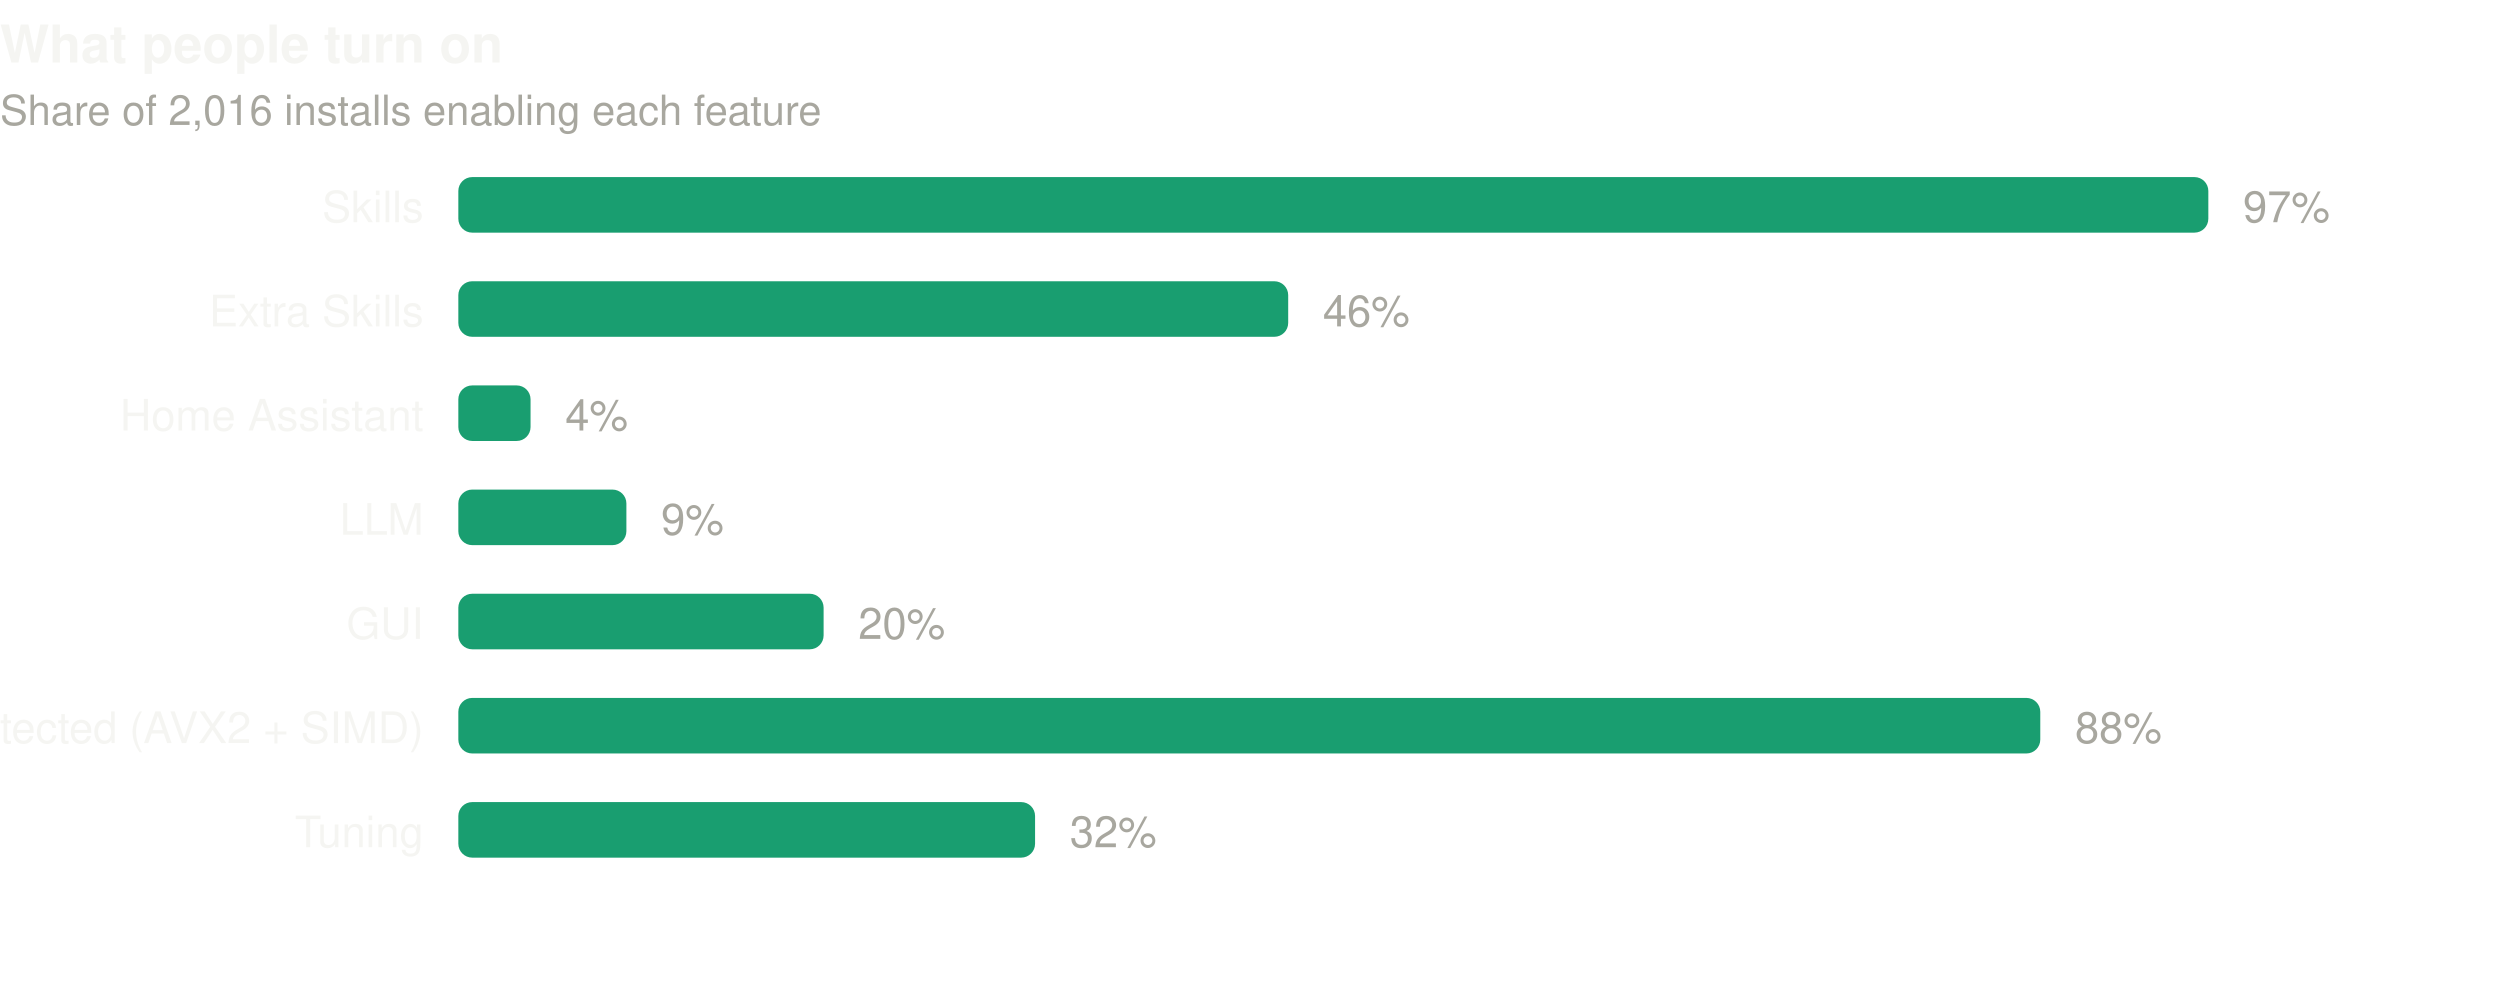
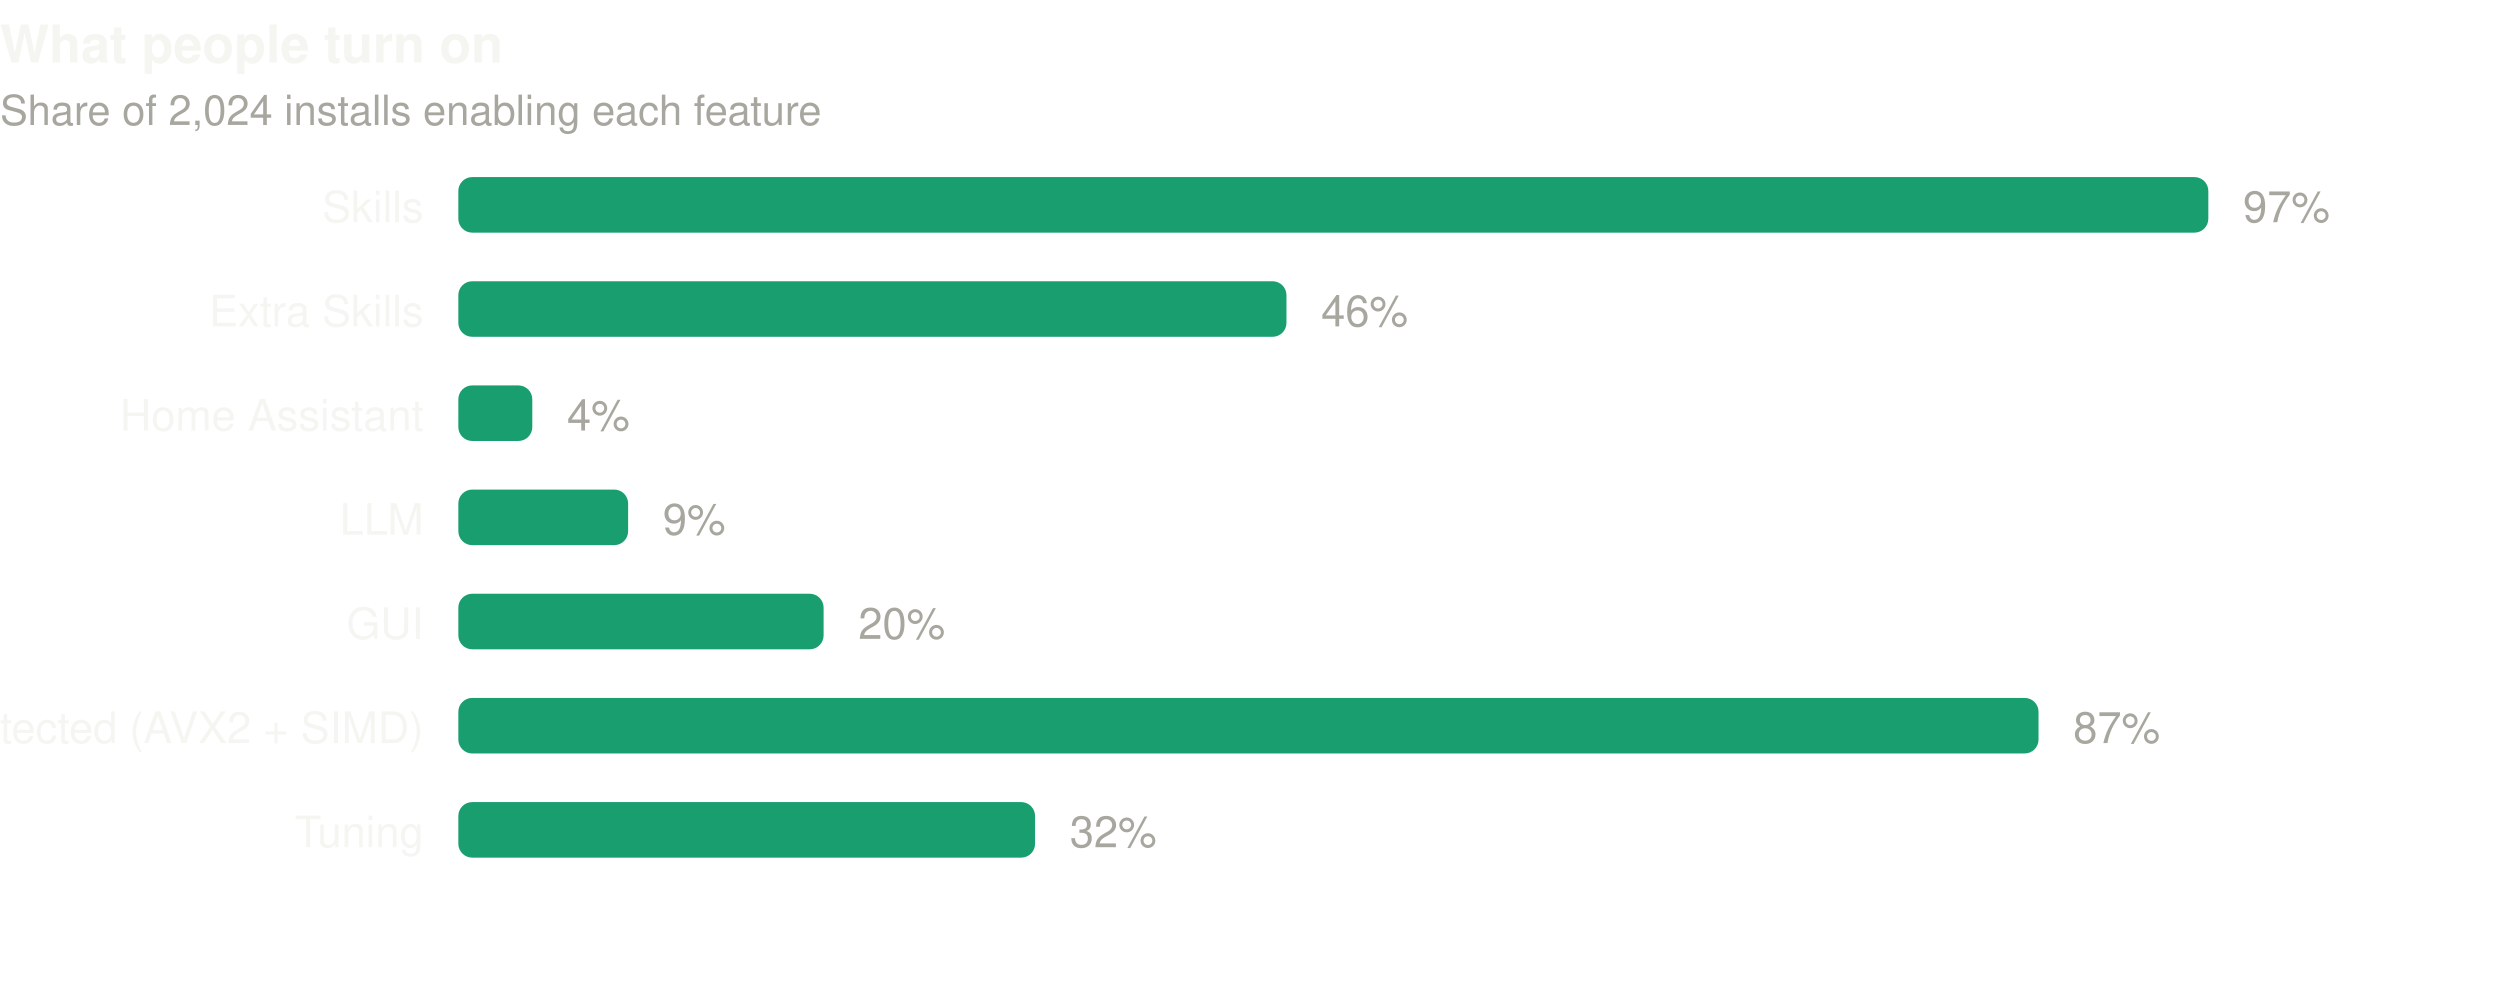
- <svg xmlns="http://www.w3.org/2000/svg" width="720" height="284" viewBox="0 0 720 284" role="img" aria-label="What people turn on. Share of 2,016 installs enabling each feature">
+ <svg xmlns="http://www.w3.org/2000/svg" width="720" height="284" viewBox="0 0 720 284" role="img" aria-label="What people turn on. Share of 2,024 installs enabling each feature">
  <text x="0" y="18" font-family="ui-sans-serif,-apple-system,BlinkMacSystemFont,'Segoe UI',Helvetica,Arial,sans-serif" font-size="15" font-weight="600" fill="#f5f5f2">What people turn on</text>
-   <text x="0" y="36" font-family="ui-sans-serif,-apple-system,BlinkMacSystemFont,'Segoe UI',Helvetica,Arial,sans-serif" font-size="12" fill="#a8a79f">Share of 2,016 installs enabling each feature</text>
+   <text x="0" y="36" font-family="ui-sans-serif,-apple-system,BlinkMacSystemFont,'Segoe UI',Helvetica,Arial,sans-serif" font-size="12" fill="#a8a79f">Share of 2,024 installs enabling each feature</text>
  <text x="122" y="64.0" text-anchor="end" font-family="ui-sans-serif,-apple-system,BlinkMacSystemFont,'Segoe UI',Helvetica,Arial,sans-serif" font-size="12.5" fill="#f5f5f2">Skills</text>
  <rect x="132" y="51.0" width="504.0" height="16" rx="4" fill="#199e70" />
  <text x="646.0" y="64.0" font-family="ui-sans-serif,-apple-system,BlinkMacSystemFont,'Segoe UI',Helvetica,Arial,sans-serif" font-size="12.5" fill="#a8a79f">97%</text>
  <text x="122" y="94.0" text-anchor="end" font-family="ui-sans-serif,-apple-system,BlinkMacSystemFont,'Segoe UI',Helvetica,Arial,sans-serif" font-size="12.5" fill="#f5f5f2">Extra Skills</text>
-   <rect x="132" y="81.0" width="239.0" height="16" rx="4" fill="#199e70" />
-   <text x="381.0" y="94.0" font-family="ui-sans-serif,-apple-system,BlinkMacSystemFont,'Segoe UI',Helvetica,Arial,sans-serif" font-size="12.5" fill="#a8a79f">46%</text>
+   <rect x="132" y="81.0" width="238.5" height="16" rx="4" fill="#199e70" />
+   <text x="380.5" y="94.0" font-family="ui-sans-serif,-apple-system,BlinkMacSystemFont,'Segoe UI',Helvetica,Arial,sans-serif" font-size="12.5" fill="#a8a79f">46%</text>
  <text x="122" y="124.0" text-anchor="end" font-family="ui-sans-serif,-apple-system,BlinkMacSystemFont,'Segoe UI',Helvetica,Arial,sans-serif" font-size="12.5" fill="#f5f5f2">Home Assistant</text>
-   <rect x="132" y="111.0" width="20.8" height="16" rx="4" fill="#199e70" />
-   <text x="162.8" y="124.0" font-family="ui-sans-serif,-apple-system,BlinkMacSystemFont,'Segoe UI',Helvetica,Arial,sans-serif" font-size="12.5" fill="#a8a79f">4%</text>
+   <rect x="132" y="111.0" width="21.3" height="16" rx="4" fill="#199e70" />
+   <text x="163.3" y="124.0" font-family="ui-sans-serif,-apple-system,BlinkMacSystemFont,'Segoe UI',Helvetica,Arial,sans-serif" font-size="12.5" fill="#a8a79f">4%</text>
  <text x="122" y="154.0" text-anchor="end" font-family="ui-sans-serif,-apple-system,BlinkMacSystemFont,'Segoe UI',Helvetica,Arial,sans-serif" font-size="12.5" fill="#f5f5f2">LLM</text>
-   <rect x="132" y="141.0" width="48.4" height="16" rx="4" fill="#199e70" />
-   <text x="190.4" y="154.0" font-family="ui-sans-serif,-apple-system,BlinkMacSystemFont,'Segoe UI',Helvetica,Arial,sans-serif" font-size="12.5" fill="#a8a79f">9%</text>
+   <rect x="132" y="141.0" width="48.9" height="16" rx="4" fill="#199e70" />
+   <text x="190.9" y="154.0" font-family="ui-sans-serif,-apple-system,BlinkMacSystemFont,'Segoe UI',Helvetica,Arial,sans-serif" font-size="12.5" fill="#a8a79f">9%</text>
  <text x="122" y="184.0" text-anchor="end" font-family="ui-sans-serif,-apple-system,BlinkMacSystemFont,'Segoe UI',Helvetica,Arial,sans-serif" font-size="12.5" fill="#f5f5f2">GUI</text>
  <rect x="132" y="171.0" width="105.2" height="16" rx="4" fill="#199e70" />
  <text x="247.2" y="184.0" font-family="ui-sans-serif,-apple-system,BlinkMacSystemFont,'Segoe UI',Helvetica,Arial,sans-serif" font-size="12.5" fill="#a8a79f">20%</text>
  <text x="122" y="214.0" text-anchor="end" font-family="ui-sans-serif,-apple-system,BlinkMacSystemFont,'Segoe UI',Helvetica,Arial,sans-serif" font-size="12.5" fill="#f5f5f2">CPU capability detected (AVX2 + SIMD)</text>
-   <rect x="132" y="201.0" width="455.6" height="16" rx="4" fill="#199e70" />
-   <text x="597.6" y="214.0" font-family="ui-sans-serif,-apple-system,BlinkMacSystemFont,'Segoe UI',Helvetica,Arial,sans-serif" font-size="12.5" fill="#a8a79f">88%</text>
+   <rect x="132" y="201.0" width="455.1" height="16" rx="4" fill="#199e70" />
+   <text x="597.1" y="214.0" font-family="ui-sans-serif,-apple-system,BlinkMacSystemFont,'Segoe UI',Helvetica,Arial,sans-serif" font-size="12.5" fill="#a8a79f">87%</text>
  <text x="122" y="244.0" text-anchor="end" font-family="ui-sans-serif,-apple-system,BlinkMacSystemFont,'Segoe UI',Helvetica,Arial,sans-serif" font-size="12.5" fill="#f5f5f2">Tuning</text>
  <rect x="132" y="231.0" width="166.1" height="16" rx="4" fill="#199e70" />
  <text x="308.1" y="244.0" font-family="ui-sans-serif,-apple-system,BlinkMacSystemFont,'Segoe UI',Helvetica,Arial,sans-serif" font-size="12.5" fill="#a8a79f">32%</text>
</svg>
